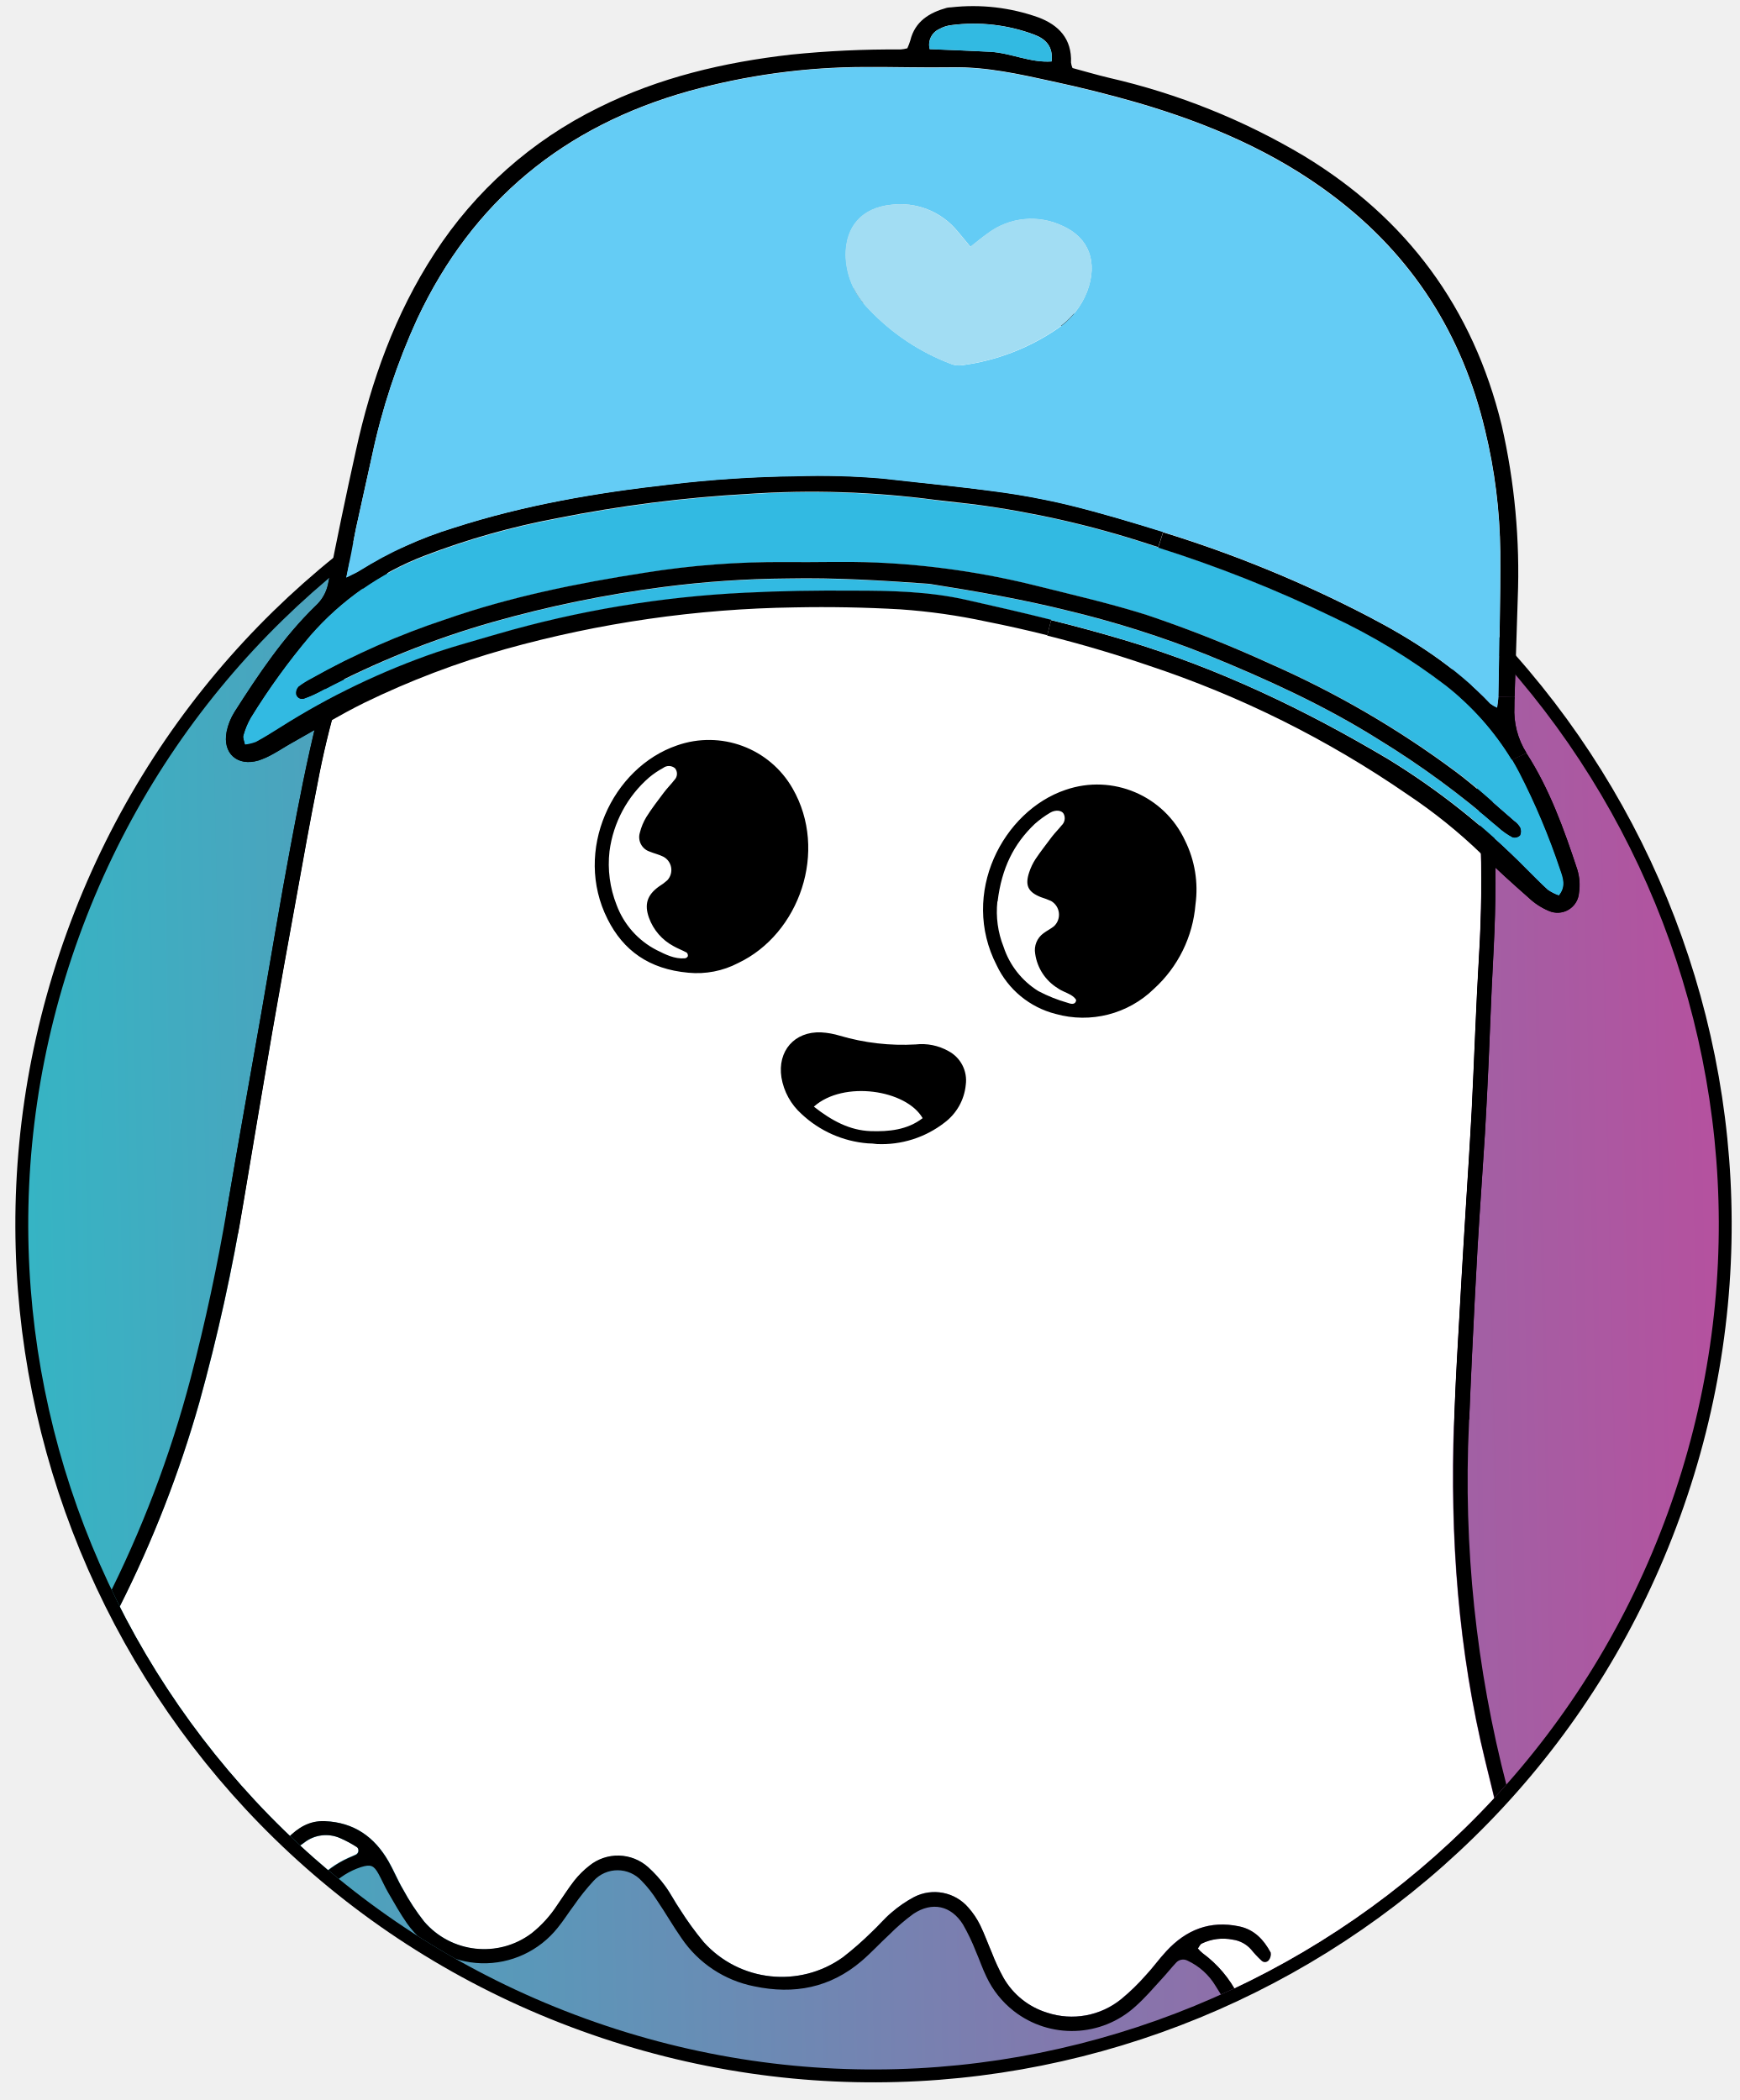
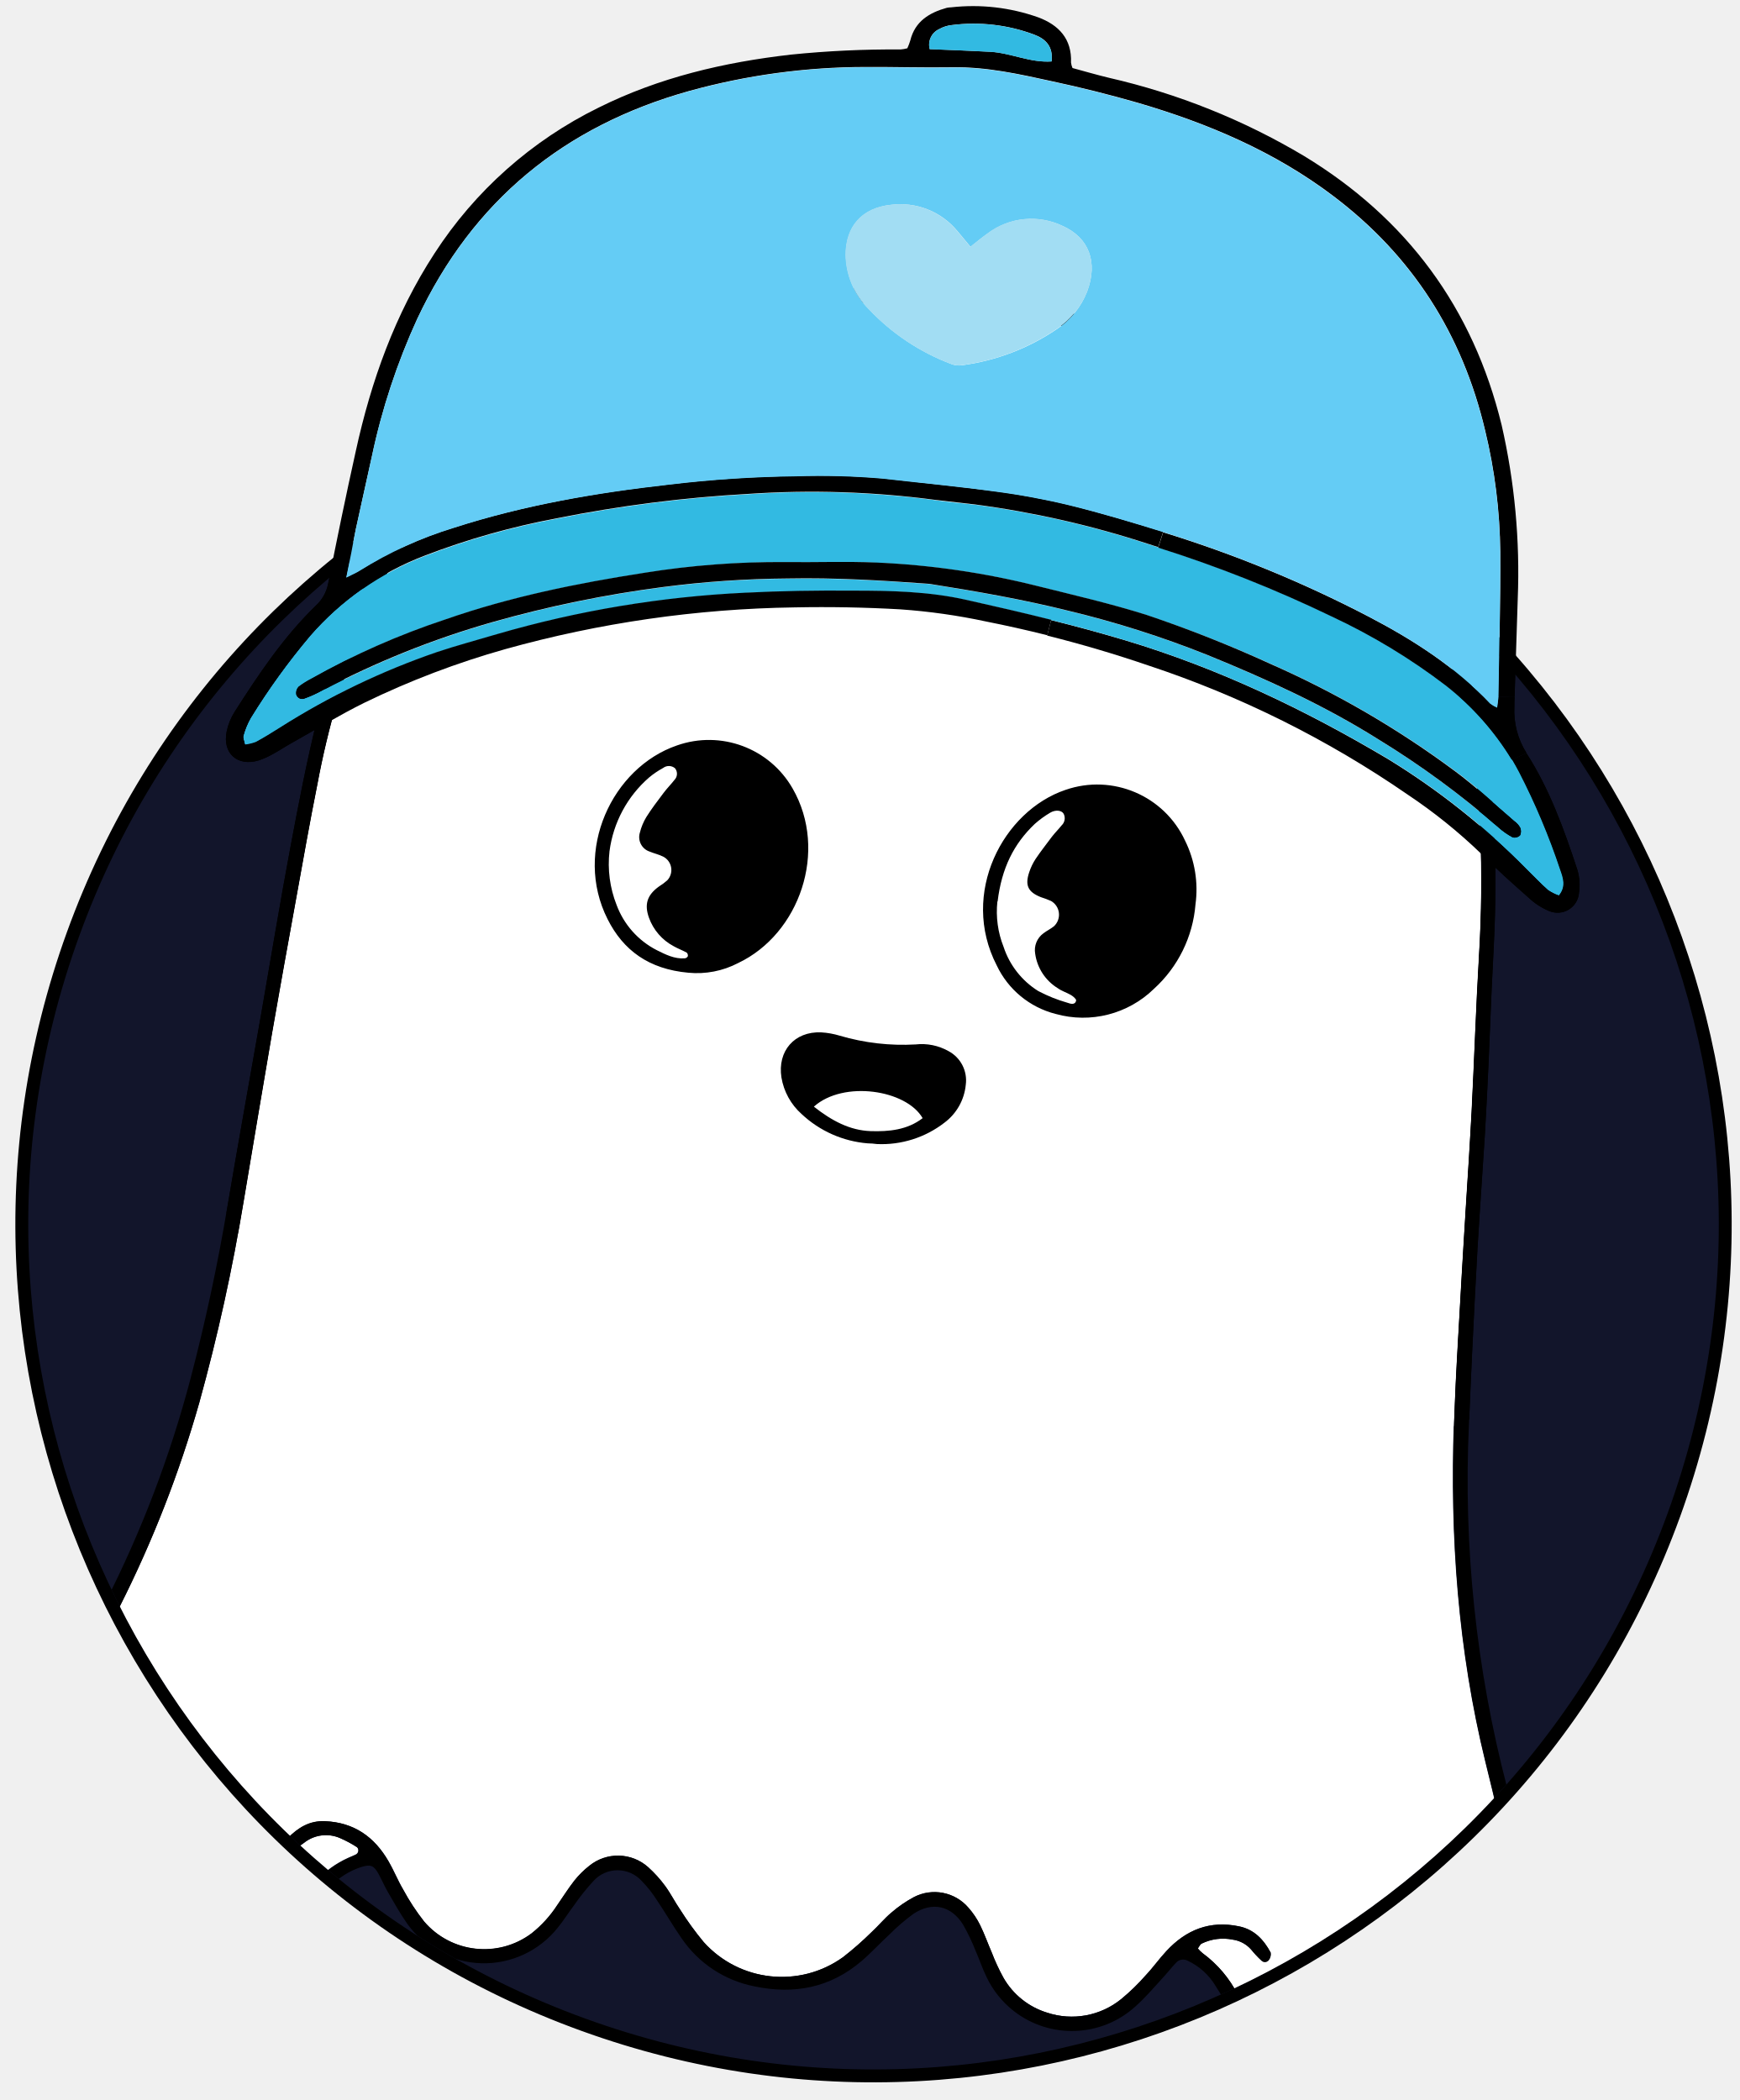
<svg xmlns="http://www.w3.org/2000/svg" width="135" height="163" viewBox="0 0 135 163" fill="none">
  <g clip-path="url(#a)">
    <circle cx="67.788" cy="95.034" r="66.078" transform="rotate(19.923 67.788 95.034)" fill="url(#b)" stroke="#000" />
    <mask id="c" style="mask-type:alpha" maskUnits="userSpaceOnUse" x="2" y="29" width="132" height="132">
      <circle cx="67.786" cy="95.035" r="65.578" transform="rotate(19.923 67.786 95.035)" fill="#fff" />
    </mask>
    <g mask="url(#c)">
      <path d="M57.758 24.432a38.577 38.577 0 0 1 6.541-.792c1.54-.07 3.077-.158 4.614-.207a41.614 41.614 0 0 1 5.594.177c3.203.318 6.248 1.228 9.313 2.103 1.216.345 2.41.762 3.613 1.151 3.811 1.224 7.219 3.238 10.482 5.506a41.62 41.62 0 0 1 6.215 5.163 36.656 36.656 0 0 1 8.279 13.576 46.427 46.427 0 0 1 2.442 13.428c.129 3.19.098 6.385-.094 9.572-.233 4.069-.363 8.141-.579 12.208-.126 2.53-.297 5.058-.46 7.587-.204 3.463-.417 6.925-.609 10.39a334.222 334.222 0 0 0-.289 6.1c-.314 8.9.321 17.708 2.449 26.383.71 2.884 1.416 5.773 1.999 8.684a18.175 18.175 0 0 1-1.03 10.691c-1.81 4.394-5.783 6.165-9.734 5.909a13.038 13.038 0 0 1-5.643-1.694 9.69 9.69 0 0 1-3.57-3.365 44.441 44.441 0 0 1-1.226-2.15 9.071 9.071 0 0 0-2.747-3.25 2.462 2.462 0 0 1-.37-.368c.104-.145.17-.326.295-.378a3.777 3.777 0 0 1 2.41-.307 2.323 2.323 0 0 1 1.428.764c.242.3.505.582.788.844a.375.375 0 0 0 .296.126.386.386 0 0 0 .287-.145.76.76 0 0 0 .145-.589c-.535-1.004-1.268-1.792-2.446-2.03-2.267-.479-4.118.268-5.647 1.924-.56.607-1.037 1.289-1.598 1.875a16.371 16.371 0 0 1-1.895 1.84 6.083 6.083 0 0 1-5.76 1.059 5.897 5.897 0 0 1-3.393-2.719 15.604 15.604 0 0 1-.9-1.944c-.307-.706-.56-1.439-.901-2.124a6.102 6.102 0 0 0-.918-1.361 3.465 3.465 0 0 0-4.215-.822 9.552 9.552 0 0 0-1.757 1.21c-.546.456-1.002 1.021-1.532 1.508-.7.694-1.44 1.346-2.216 1.952a8.146 8.146 0 0 1-10.8-1.166 24.154 24.154 0 0 1-1.836-2.533c-.406-.59-.727-1.24-1.15-1.816a9.614 9.614 0 0 0-1.322-1.465 3.517 3.517 0 0 0-4.56-.112 7.08 7.08 0 0 0-1.166 1.155c-.481.603-.886 1.261-1.33 1.905a9.172 9.172 0 0 1-1.989 2.188 6.135 6.135 0 0 1-8.345-.921 17.248 17.248 0 0 1-1.625-2.484c-.416-.71-.722-1.486-1.135-2.188-1.088-1.891-2.667-3.019-4.92-3.117-1.229-.051-2.117.518-2.896 1.313a.412.412 0 0 0-.12.295c-.013.16.028.32.116.454a.46.46 0 0 0 .424.115c.3-.133.584-.302.844-.504a2.732 2.732 0 0 1 2.795-.359c.45.194.883.424 1.295.689a.352.352 0 0 1 .104.295.362.362 0 0 1-.168.265c-.196.097-.4.181-.603.268a7.693 7.693 0 0 0-2.527 1.826c-.6.643-1.19 1.3-1.788 1.947a10.376 10.376 0 0 1-6.003 3.205c-2.172.433-4.42.27-6.507-.472-3.324-1.204-5.353-3.574-6.107-7.007-.461-2.074-.346-4.156-.077-6.245a16.95 16.95 0 0 1 1.556-5.197 478.708 478.708 0 0 1 3.704-7.56 89.222 89.222 0 0 0 6.184-15.813 149.717 149.717 0 0 0 3.442-15.638c.733-4.34 1.45-8.687 2.2-13.03.601-3.471 1.234-6.939 1.862-10.402.54-2.98 1.064-5.966 1.66-8.936a66.494 66.494 0 0 1 3.75-12.824 38.85 38.85 0 0 1 12.397-16.194 33.576 33.576 0 0 1 5.652-3.409 50.824 50.824 0 0 1 11.328-4.013Z" fill="#fff" />
      <path d="M115.853 74.766c-.138 2.528-.219 5.058-.333 7.589a422.48 422.48 0 0 1-.286 5.61c-.184 2.964-.401 5.931-.578 8.9-.159 2.747-.289 5.494-.424 8.245-.089 1.813-.161 3.629-.238 5.443a94.165 94.165 0 0 0 2.944 28.123c.607 2.285 1.085 4.604 1.531 6.927.676 3.596.31 7.31-1.057 10.705-2.472 6.363-8.711 7.746-13.361 6.517a14.456 14.456 0 0 1-4.8-2.149 12.127 12.127 0 0 1-3.691-4.38 24.201 24.201 0 0 0-1.227-2.149 4.973 4.973 0 0 0-2.178-1.963.732.732 0 0 0-.896.169c-.375.397-.714.836-1.09 1.237-.678.746-1.323 1.495-2.052 2.144a7.33 7.33 0 0 1-9.45.356 7.33 7.33 0 0 1-2.117-2.656c-.313-.641-.539-1.326-.826-1.98a15.59 15.59 0 0 0-.996-2.082c-.922-1.465-2.388-1.785-3.84-.824a15.745 15.745 0 0 0-1.873 1.612c-.728.67-1.396 1.404-2.15 2.05-2.433 2.08-5.24 2.622-8.339 1.965a8.893 8.893 0 0 1-5.635-3.73c-.66-.944-1.236-1.953-1.884-2.908a9.192 9.192 0 0 0-1.221-1.553 2.53 2.53 0 0 0-1.849-.817 2.513 2.513 0 0 0-1.855.804 17.122 17.122 0 0 0-1.542 1.926c-.432.572-.807 1.183-1.262 1.736a7.312 7.312 0 0 1-11.685-.329c-.534-.765-.995-1.584-1.462-2.391-.28-.477-.492-.987-.758-1.466-.364-.663-.61-.753-1.352-.526a5.659 5.659 0 0 0-2.351 1.48c-.578.588-1.116 1.218-1.664 1.834-3.357 3.784-7.659 4.932-12.433 3.993-5.202-1.009-8.37-4.608-8.827-10.127-.111-1.363-.022-2.744-.025-4.119.253-1.976.8-3.903 1.624-5.717a296.37 296.37 0 0 1 3.818-7.868 87.561 87.561 0 0 0 6.624-17.392 151.945 151.945 0 0 0 2.84-13.229c.853-5.051 1.764-10.088 2.648-15.132.748-4.285 1.45-8.576 2.254-12.851.638-3.405 1.29-6.817 2.132-10.178 1.634-6.518 4.22-12.614 8.475-17.912a36.482 36.482 0 0 1 13.188-10.497 52.348 52.348 0 0 1 11.524-3.966 44.857 44.857 0 0 1 6.382-.765c1.754-.108 3.513-.128 5.273-.218 3.138-.161 6.282.14 9.332.895 3.204.78 6.39 1.705 9.492 2.798 3.767 1.322 7.17 3.339 10.419 5.622a41.751 41.751 0 0 1 6.66 5.66 38.226 38.226 0 0 1 8.11 13.691 48.57 48.57 0 0 1 2.454 13.928c.163 3.32.06 6.617-.117 9.915Zm-9.351 87.294c3.959.258 7.933-1.513 9.734-5.908a18.178 18.178 0 0 0 1.055-10.688c-.584-2.912-1.289-5.8-1.999-8.685-2.128-8.674-2.763-17.482-2.449-26.383.069-2.033.165-4.067.289-6.1.192-3.464.384-6.929.609-10.39.15-2.53.321-5.058.459-7.586.2-4.07.33-8.142.579-12.209.192-3.187.224-6.381.095-9.572a46.427 46.427 0 0 0-2.442-13.428 36.683 36.683 0 0 0-8.279-13.575 41.668 41.668 0 0 0-6.22-5.164c-3.262-2.268-6.67-4.282-10.481-5.506-1.19-.387-2.377-.803-3.614-1.151-3.065-.875-6.11-1.785-9.312-2.103a41.595 41.595 0 0 0-5.594-.177c-1.537.05-3.074.136-4.614.207a38.566 38.566 0 0 0-6.541.792 50.832 50.832 0 0 0-11.332 4.013 33.582 33.582 0 0 0-5.669 3.407A38.85 38.85 0 0 0 28.38 48.048a66.501 66.501 0 0 0-3.75 12.812c-.596 2.97-1.12 5.955-1.66 8.935-.628 3.464-1.261 6.931-1.861 10.402-.75 4.343-1.468 8.69-2.201 13.03a149.63 149.63 0 0 1-3.442 15.638 89.167 89.167 0 0 1-6.16 15.816 435.808 435.808 0 0 0-3.704 7.56 16.956 16.956 0 0 0-1.546 5.219c-.264 2.085-.385 4.171.077 6.245.766 3.435 2.785 5.786 6.107 7.008 2.086.741 4.335.904 6.507.471a10.38 10.38 0 0 0 6.003-3.204c.597-.648 1.187-1.305 1.788-1.948a7.696 7.696 0 0 1 2.51-1.815c.203-.088.406-.172.602-.268a.366.366 0 0 0 .168-.265.36.36 0 0 0-.103-.296 8.855 8.855 0 0 0-1.314-.711 2.73 2.73 0 0 0-2.81.352c-.26.203-.544.372-.845.505a.467.467 0 0 1-.423-.115.724.724 0 0 1-.117-.454.407.407 0 0 1 .12-.295c.797-.806 1.686-1.374 2.897-1.314 2.253.099 3.831 1.227 4.92 3.117.41.719.717 1.495 1.135 2.189.47.87 1.014 1.699 1.626 2.475a6.132 6.132 0 0 0 8.345.922 9.172 9.172 0 0 0 1.988-2.188c.443-.632.852-1.289 1.33-1.905a7.046 7.046 0 0 1 1.166-1.155 3.522 3.522 0 0 1 2.3-.784 3.523 3.523 0 0 1 2.26.896c.49.442.933.932 1.322 1.465.424.576.744 1.226 1.15 1.816.557.883 1.17 1.729 1.837 2.532a8.146 8.146 0 0 0 10.814 1.181 24.996 24.996 0 0 0 2.233-1.954c.53-.487.985-1.052 1.532-1.508a9.503 9.503 0 0 1 1.757-1.21 3.466 3.466 0 0 1 4.215.821c.366.413.675.874.917 1.369.333.685.594 1.419.9 2.125.256.668.556 1.317.901 1.943a5.894 5.894 0 0 0 3.392 2.72 6.091 6.091 0 0 0 5.761-1.059 16.372 16.372 0 0 0 1.895-1.841c.563-.602 1.04-1.284 1.599-1.874 1.528-1.656 3.38-2.403 5.646-1.924 1.178.246 1.91 1.042 2.446 2.03a.75.75 0 0 1-.145.588.377.377 0 0 1-.45.116.388.388 0 0 1-.133-.096 8.003 8.003 0 0 1-.788-.844 2.325 2.325 0 0 0-1.427-.765 3.784 3.784 0 0 0-2.41.308c-.127.064-.193.245-.295.378.11.135.234.258.37.367a9.082 9.082 0 0 1 2.746 3.251c.395.724.793 1.449 1.227 2.149a9.685 9.685 0 0 0 3.569 3.366 13.038 13.038 0 0 0 5.627 1.687Z" fill="#000" />
      <path d="M92.767 70.2a9.938 9.938 0 0 1-3.222 6.55 7.876 7.876 0 0 1-7.633 1.95 6.954 6.954 0 0 1-4.572-3.773c-2.878-5.587.504-11.99 5.343-13.62a7.516 7.516 0 0 1 9.277 3.947 8.551 8.551 0 0 1 .807 4.946Zm-15.373-.226a7.384 7.384 0 0 0 .478 3.512 6.391 6.391 0 0 0 2.696 3.438c.725.384 1.49.69 2.279.912.205.073.581.203.659-.183.012-.11-.235-.32-.405-.421-.328-.19-.71-.304-1.022-.53a3.746 3.746 0 0 1-1.75-2.67 1.61 1.61 0 0 1 .643-1.593c.262-.2.575-.346.82-.552a1.227 1.227 0 0 0-.232-1.954 7.346 7.346 0 0 0-.789-.296c-.996-.394-1.25-.91-.91-1.928.12-.366.287-.715.497-1.038.398-.592.831-1.14 1.269-1.727.232-.303.51-.575.751-.877a.761.761 0 0 0 .157-.904c-.153-.273-.633-.328-1.048-.08a7.67 7.67 0 0 0-1.195.872c-1.618 1.539-2.566 3.414-2.882 6.02l-.016-.001Zm-23.98 5.528c-3.072-.279-5.053-1.737-6.27-4.157-2.682-5.31.36-11.765 5.382-13.485a7.475 7.475 0 0 1 8.977 3.34c2.785 4.848.53 11.295-4.228 13.552a6.903 6.903 0 0 1-3.86.75Zm-6.12-9.438a8.67 8.67 0 0 0 .55 4.18 6.466 6.466 0 0 0 3.108 3.502c.682.337 1.381.702 2.187.638a.307.307 0 0 0 .232-.159.324.324 0 0 0-.086-.286c-.337-.182-.7-.315-1.029-.505a4.057 4.057 0 0 1-1.9-2.198c-.374-1.047-.14-1.765.768-2.423.231-.141.45-.304.652-.485a1.169 1.169 0 0 0-.3-1.829c-.338-.174-.724-.256-1.077-.403a1.182 1.182 0 0 1-.75-1.466 4.36 4.36 0 0 1 .501-1.21c.409-.653.878-1.261 1.34-1.875.262-.353.578-.666.849-1.014a.68.68 0 0 0 .037-.901.736.736 0 0 0-.92-.024 6.66 6.66 0 0 0-1.089.74 9.149 9.149 0 0 0-3.073 5.718Zm20.04 22.682a8.498 8.498 0 0 1-5.135-2.277 4.88 4.88 0 0 1-1.564-2.835c-.32-2.05 1.005-3.59 3.082-3.503a6.19 6.19 0 0 1 1.456.262c1.905.56 3.892.789 5.875.675.882-.1 1.773.08 2.546.514a2.572 2.572 0 0 1 1.346 2.625 4.163 4.163 0 0 1-1.655 2.934 7.962 7.962 0 0 1-5.237 1.658 5.667 5.667 0 0 0-.714-.053Zm-4.173-2.842c1.367 1.075 2.77 1.837 4.397 1.892 1.403.046 2.842-.085 4.035-1.006-1.27-2.208-6.133-2.948-8.43-.902l-.002.016Zm59.236-18.414c.18.585.226 1.204.134 1.81a1.673 1.673 0 0 1-2.354 1.397 5.204 5.204 0 0 1-1.532-1c-1.252-1.107-2.507-2.222-3.687-3.412a40.843 40.843 0 0 0-5.724-4.609 79.298 79.298 0 0 0-20.153-10.032 96.884 96.884 0 0 0-7.824-2.31l.303-1.201c1.932.477 3.854 1.001 5.767 1.572 7.21 2.166 13.93 5.379 20.376 9.21a56.25 56.25 0 0 1 10.735 8.532c.558.553 1.106 1.123 1.685 1.638.258.174.536.313.829.416.567-.709.309-1.364.092-1.986a53.187 53.187 0 0 0-3.188-7.545c-.176-.329-.336-.656-.546-.976l1.144-.532c1.785 2.77 2.909 5.883 3.943 9.028Z" fill="#000" />
      <path d="M121.064 67.506c.217.622.474 1.29-.092 1.986a3.643 3.643 0 0 1-.829-.416c-.587-.516-1.11-1.083-1.685-1.639a56.258 56.258 0 0 0-10.723-8.521c-6.447-3.832-13.187-7.047-20.376-9.21a117 117 0 0 0-5.768-1.573 259.296 259.296 0 0 0-6.557-1.54c-2.93-.66-5.87-.723-8.83-.72-2.781-.008-5.579.017-8.361.159a83.015 83.015 0 0 0-19.255 3.213c-1.547.46-3.114.878-4.646 1.389a57.588 57.588 0 0 0-12.2 5.864c-.616.386-1.236.772-1.873 1.119-.273.101-.557.17-.847.203-.056-.299-.174-.526-.12-.705a5.93 5.93 0 0 1 .57-1.38 52.679 52.679 0 0 1 4.61-6.373 22.337 22.337 0 0 1 8.84-6.189 58.766 58.766 0 0 1 10.284-2.914 105.736 105.736 0 0 1 14.921-1.9 72.916 72.916 0 0 1 14.38.457c1.048.15 2.108.242 3.16.363a74.812 74.812 0 0 1 13.375 3.039l.853.275a100.346 100.346 0 0 1 13.457 5.34 48.13 48.13 0 0 1 8.852 5.356 21.517 21.517 0 0 1 5.129 5.771c.19.318.37.648.546.977a53.218 53.218 0 0 1 3.185 7.57Zm-3.095-2.656a.734.734 0 0 0 .009-.613 1.539 1.539 0 0 0-.441-.5c-1.525-1.302-2.983-2.692-4.604-3.883a73.936 73.936 0 0 0-14.277-8.304 98.401 98.401 0 0 0-9.64-3.795c-2.821-.892-5.7-1.552-8.566-2.268a62.47 62.47 0 0 0-12.417-1.805c-2.339-.1-4.683-.01-7.026-.037a65.494 65.494 0 0 0-10.996.832c-5.239.815-10.419 1.866-15.44 3.62a58.892 58.892 0 0 0-10.407 4.596 6.87 6.87 0 0 0-.99.623.713.713 0 0 0-.186.584.479.479 0 0 0 .663.323 9.3 9.3 0 0 0 1.363-.621 68.896 68.896 0 0 1 13.183-5.29 91.973 91.973 0 0 1 13.255-2.73 79.01 79.01 0 0 1 9.672-.664c3.713-.072 7.359.15 11.008.416 3.667.582 7.271 1.206 10.872 2.11a78.29 78.29 0 0 1 10.667 3.394c4.592 1.877 9.111 3.928 13.33 6.581a68.716 68.716 0 0 1 9.304 6.832c.33.296.695.55 1.086.759a.612.612 0 0 0 .558-.163l.02.003Z" fill="#32BAE2" />
      <path d="M117.962 64.236a.75.75 0 0 1-.009.612.608.608 0 0 1-.576.144 5.442 5.442 0 0 1-1.086-.759 68.656 68.656 0 0 0-9.305-6.831c-4.222-2.658-8.737-4.708-13.33-6.582a78.29 78.29 0 0 0-10.666-3.394c-3.601-.904-7.205-1.527-10.872-2.109-3.65-.267-7.316-.49-11.008-.416a79.011 79.011 0 0 0-9.672.663 91.976 91.976 0 0 0-13.255 2.73A68.899 68.899 0 0 0 25 53.584a9.31 9.31 0 0 1-1.364.621.478.478 0 0 1-.662-.323.712.712 0 0 1 .186-.584c.311-.235.643-.443.99-.623a58.878 58.878 0 0 1 10.407-4.596c5.021-1.753 10.2-2.805 15.44-3.62a65.493 65.493 0 0 1 10.995-.831c2.344.026 4.688-.063 7.027.037 4.189.183 8.349.788 12.417 1.805 2.865.716 5.745 1.376 8.565 2.268a98.39 98.39 0 0 1 9.614 3.808 73.917 73.917 0 0 1 14.277 8.304c1.613 1.19 3.079 2.58 4.605 3.884.191.13.35.302.465.502Zm.492-5.793-1.144.532a21.515 21.515 0 0 0-5.128-5.772 48.11 48.11 0 0 0-8.853-5.355 100.302 100.302 0 0 0-13.456-5.34l.384-1.192a94.846 94.846 0 0 1 15.913 6.529c3.496 1.817 6.757 3.917 9.478 6.785.166.126.346.231.536.313.041-.353.091-.607.099-.861l1.256.037c-.027.235-.015.484-.022.722a6.136 6.136 0 0 0 .937 3.602Z" fill="#000" />
      <path d="m117.533 54.101-1.255-.037c.059-3.743.163-7.477.144-11.217a41.806 41.806 0 0 0-1.179-9.45c-1.765-7.46-5.64-13.54-11.764-18.175-4.544-3.444-9.712-5.643-15.156-7.24a97.363 97.363 0 0 0-6.658-1.67c-2.561-.562-5.121-1.14-7.778-1.09-2.23.035-4.466-.036-6.698-.025a51.526 51.526 0 0 0-13.711 1.862c-9.697 2.715-16.802 8.518-21.102 17.685a50.658 50.658 0 0 0-3.51 10.629c-.42 1.906-.85 3.812-1.262 5.72-.127.603-.23 1.209-.344 1.813-.115.604-.23 1.139-.388 1.907.486-.25.792-.37 1.059-.546a30.796 30.796 0 0 1 7.297-3.319c5.44-1.746 11.038-2.713 16.693-3.352a91.681 91.681 0 0 1 9.839-.648 56.827 56.827 0 0 1 6.69.176c2.94.337 5.888.627 8.823 1.013a54.66 54.66 0 0 1 5.755 1.073c2.433.604 4.837 1.329 7.23 2.065l-.384 1.19-.853-.274a74.809 74.809 0 0 0-13.375-3.039l-3.16-.363a72.916 72.916 0 0 0-14.38-.458c-5.013.279-10 .914-14.922 1.9a58.78 58.78 0 0 0-10.283 2.915 22.337 22.337 0 0 0-8.84 6.189 52.683 52.683 0 0 0-4.61 6.373 5.933 5.933 0 0 0-.57 1.38c-.054.179.063.418.12.705.29-.033.574-.102.847-.203.636-.339 1.257-.733 1.873-1.119a57.586 57.586 0 0 1 12.2-5.864c1.532-.511 3.099-.928 4.646-1.389a83.015 83.015 0 0 1 19.255-3.214 142.26 142.26 0 0 1 8.362-.159c2.96-.002 5.9.06 8.829.722 2.195.49 4.38.993 6.557 1.54l-.302 1.2a97.792 97.792 0 0 0-4.768-1.07 47.334 47.334 0 0 0-6.626-.939 105.56 105.56 0 0 0-8.215-.153 88.078 88.078 0 0 0-22.448 3.238 65.816 65.816 0 0 0-10.915 4.151c-1.95.962-3.81 2.098-5.715 3.164-.488.273-.952.586-1.444.85a6.24 6.24 0 0 1-1.067.475c-1.642.495-2.82-.542-2.485-2.232.11-.545.32-1.065.617-1.535 1.867-2.922 3.787-5.805 6.297-8.238.492-.45.828-1.044.96-1.697a404.387 404.387 0 0 1 2.15-10.328c1.188-5.437 3.043-10.616 6.098-15.316A31.934 31.934 0 0 1 46.45 8.352c4.698-2.342 9.723-3.519 14.912-4.112a78.083 78.083 0 0 1 8.517-.401c.178-.014.354-.045.525-.092.091-.197.168-.4.23-.608.37-1.493 1.484-2.16 2.84-2.534.11-.021.221-.033.333-.036a15.13 15.13 0 0 1 6.752.775c1.6.596 2.62 1.672 2.549 3.512.017.147.056.29.115.425.907.244 1.862.527 2.832.757a52.402 52.402 0 0 1 15.146 6.074c7.976 4.851 13.11 11.797 15.326 20.889a51.249 51.249 0 0 1 1.248 13.468c-.077 2.535-.168 5.08-.243 7.632ZM81.6 4.765c.131-1.142-.438-1.742-1.354-2.082a13.356 13.356 0 0 0-6.41-.736 2.48 2.48 0 0 0-.945.303 1.333 1.333 0 0 0-.748 1.56c1.606.07 3.16.125 4.71.208 1.55.084 3.091.866 4.747.747Z" fill="#000" />
      <path d="M116.275 54.065c-.005.254-.059.507-.099.86a2.566 2.566 0 0 1-.537-.312c-2.72-2.869-6.015-4.972-9.478-6.785a94.85 94.85 0 0 0-15.913-6.529c-2.385-.743-4.796-1.469-7.23-2.065a54.634 54.634 0 0 0-5.755-1.073c-2.934-.403-5.883-.675-8.824-1.013a56.85 56.85 0 0 0-6.69-.176 91.68 91.68 0 0 0-9.838.649c-5.655.639-11.251 1.589-16.694 3.351a30.79 30.79 0 0 0-7.296 3.32c-.267.175-.573.296-1.059.545.158-.768.273-1.34.388-1.907.114-.567.217-1.21.344-1.813.416-1.907.85-3.812 1.262-5.72a50.666 50.666 0 0 1 3.51-10.629c4.3-9.167 11.404-14.97 21.101-17.685A51.526 51.526 0 0 1 67.18 5.221c2.232-.011 4.467.06 6.698.024 2.657-.049 5.216.53 7.778 1.091a97.393 97.393 0 0 1 6.658 1.67c5.445 1.585 10.6 3.795 15.156 7.24 6.124 4.635 9.999 10.715 11.764 18.175a41.804 41.804 0 0 1 1.179 9.45c.026 3.716-.079 7.459-.137 11.194Zm-31.919-31.43c.865-2.293.144-4.191-1.908-5.102a5.623 5.623 0 0 0-5.783.57c-.448.316-.902.683-1.356 1.051-.363-.424-.674-.83-1.013-1.215a5.725 5.725 0 0 0-5.174-2.04c-2.218.24-3.484 1.659-3.495 3.872a6.06 6.06 0 0 0 1.78 4.206 17.062 17.062 0 0 0 6.424 4.282c.259.1.539.133.813.093a17.09 17.09 0 0 0 7.343-2.791 6.188 6.188 0 0 0 2.37-2.927Z" fill="#64CCF5" />
      <path d="M82.448 17.533c2.052.911 2.773 2.81 1.908 5.101a6.187 6.187 0 0 1-2.394 2.924 17.09 17.09 0 0 1-7.343 2.791c-.274.04-.554.008-.812-.093a17.06 17.06 0 0 1-6.424-4.282 6.06 6.06 0 0 1-1.78-4.206c.017-2.233 1.277-3.632 3.494-3.871a5.725 5.725 0 0 1 5.175 2.04c.338.384.662.791 1.013 1.214.477-.356.906-.719 1.355-1.05a5.623 5.623 0 0 1 5.808-.568Z" fill="#A2DDF3" />
    </g>
    <mask id="d" style="mask-type:alpha" maskUnits="userSpaceOnUse" x="10" y="-10" width="137" height="125">
      <path d="M47.888-6.577c8.507-8.077 55.733 5.32 58.61 6.363 9.438 12.876 30.201 42.66 37.748 58.787 9.433 20.16-10.531 38.035-11.722 41.323-.954 2.63-16.848 9.704-24.676 12.912-19.01.705-57.78 2.123-60.768 2.156-2.988.033-16.041-5.35-22.195-8.045l-7.409-12.916c-2.146-16.743-6.483-50.618-6.664-52.172C10.585 39.89 39.38 1.5 47.888-6.577Z" fill="#C4C4C4" />
    </mask>
    <g mask="url(#d)">
      <path d="M57.765 24.432a38.576 38.576 0 0 1 6.54-.792c1.54-.07 3.077-.157 4.614-.207a41.613 41.613 0 0 1 5.594.177c3.203.319 6.248 1.228 9.313 2.103 1.216.345 2.41.763 3.614 1.152 3.81 1.224 7.218 3.237 10.481 5.505a41.637 41.637 0 0 1 6.216 5.164 36.666 36.666 0 0 1 8.278 13.575 46.394 46.394 0 0 1 2.443 13.428c.128 3.19.097 6.385-.095 9.572-.233 4.069-.363 8.142-.579 12.208-.126 2.53-.297 5.058-.46 7.587-.204 3.464-.416 6.926-.609 10.39a325.883 325.883 0 0 0-.288 6.1c-.315 8.901.32 17.708 2.448 26.383.71 2.885 1.416 5.773 1.999 8.684a18.167 18.167 0 0 1-1.03 10.691c-1.809 4.395-5.783 6.165-9.734 5.909a13.038 13.038 0 0 1-5.643-1.694 9.691 9.691 0 0 1-3.569-3.365c-.434-.7-.832-1.425-1.227-2.15a9.079 9.079 0 0 0-2.746-3.25 2.42 2.42 0 0 1-.37-.368c.103-.144.17-.326.295-.377a3.777 3.777 0 0 1 2.41-.308 2.32 2.32 0 0 1 1.427.765c.242.3.505.582.788.843a.376.376 0 0 0 .583-.019.758.758 0 0 0 .145-.588c-.535-1.004-1.267-1.793-2.446-2.031-2.267-.478-4.118.268-5.646 1.924-.56.607-1.037 1.289-1.599 1.875a16.281 16.281 0 0 1-1.895 1.84 6.084 6.084 0 0 1-5.76 1.059 5.893 5.893 0 0 1-3.393-2.719 15.59 15.59 0 0 1-.9-1.943c-.306-.706-.56-1.439-.9-2.125a6.1 6.1 0 0 0-.919-1.361 3.464 3.464 0 0 0-4.215-.821 9.503 9.503 0 0 0-1.757 1.21c-.546.456-1.002 1.021-1.532 1.507a24.883 24.883 0 0 1-2.216 1.952 8.146 8.146 0 0 1-10.799-1.166 24.155 24.155 0 0 1-1.837-2.533c-.406-.59-.726-1.24-1.15-1.815a9.525 9.525 0 0 0-1.322-1.465 3.518 3.518 0 0 0-4.56-.112 7.04 7.04 0 0 0-1.166 1.154c-.481.604-.886 1.261-1.33 1.906a9.146 9.146 0 0 1-1.989 2.187 6.13 6.13 0 0 1-8.345-.921 17.174 17.174 0 0 1-1.624-2.483c-.417-.711-.723-1.487-1.136-2.189-1.088-1.891-2.667-3.019-4.92-3.117-1.228-.051-2.117.518-2.896 1.314a.398.398 0 0 0-.12.295.725.725 0 0 0 .117.454.47.47 0 0 0 .423.114c.301-.132.585-.302.844-.504a2.73 2.73 0 0 1 2.795-.358c.45.193.884.423 1.296.688a.358.358 0 0 1-.065.56c-.196.097-.4.181-.603.269a7.69 7.69 0 0 0-2.527 1.825c-.6.643-1.19 1.3-1.788 1.948a10.381 10.381 0 0 1-6.003 3.204c-2.172.433-4.42.27-6.507-.471-3.324-1.205-5.353-3.575-6.107-7.008-.461-2.074-.346-4.156-.077-6.245a16.966 16.966 0 0 1 1.556-5.197 478.707 478.707 0 0 1 3.705-7.56 89.157 89.157 0 0 0 6.183-15.813 149.633 149.633 0 0 0 3.443-15.637c.733-4.341 1.45-8.688 2.2-13.031.6-3.471 1.233-6.938 1.861-10.402.54-2.98 1.064-5.966 1.66-8.935a66.494 66.494 0 0 1 3.75-12.824 38.85 38.85 0 0 1 12.397-16.194 33.575 33.575 0 0 1 5.653-3.41 50.825 50.825 0 0 1 11.328-4.013Z" fill="#fff" />
      <path d="M115.859 74.766c-.138 2.528-.219 5.058-.333 7.59a422.48 422.48 0 0 1-.286 5.61c-.184 2.963-.401 5.93-.577 8.899-.159 2.748-.29 5.495-.425 8.245-.088 1.814-.161 3.629-.238 5.444a94.136 94.136 0 0 0 2.945 28.123c.606 2.284 1.085 4.603 1.53 6.926.677 3.596.31 7.311-1.057 10.705-2.472 6.364-8.71 7.747-13.36 6.517a14.458 14.458 0 0 1-4.8-2.149 12.132 12.132 0 0 1-3.692-4.379 24.243 24.243 0 0 0-1.227-2.15 4.98 4.98 0 0 0-2.178-1.963.736.736 0 0 0-.896.169c-.375.398-.714.836-1.09 1.238-.677.745-1.323 1.494-2.052 2.143a7.317 7.317 0 0 1-6.364 1.772 7.318 7.318 0 0 1-5.202-4.072c-.314-.641-.54-1.325-.827-1.98a15.72 15.72 0 0 0-.996-2.082c-.922-1.464-2.388-1.785-3.84-.824a15.754 15.754 0 0 0-1.873 1.613c-.727.67-1.396 1.404-2.15 2.05-2.432 2.079-5.24 2.621-8.338 1.965a8.894 8.894 0 0 1-5.635-3.731c-.662-.944-1.237-1.953-1.885-2.908a9.19 9.19 0 0 0-1.221-1.552 2.518 2.518 0 0 0-3.703-.014 17.134 17.134 0 0 0-1.543 1.926c-.432.572-.807 1.184-1.261 1.737a7.324 7.324 0 0 1-2.638 2.075 7.32 7.32 0 0 1-6.53-.185 7.314 7.314 0 0 1-2.518-2.22c-.533-.765-.995-1.584-1.462-2.391-.279-.476-.492-.986-.758-1.466-.364-.663-.61-.753-1.352-.525a5.657 5.657 0 0 0-2.351 1.479c-.578.588-1.115 1.218-1.664 1.834-3.357 3.784-7.659 4.933-12.433 3.993-5.202-1.009-8.37-4.608-8.827-10.127-.11-1.363-.022-2.744-.025-4.119.254-1.976.8-3.903 1.624-5.716a296.431 296.431 0 0 1 3.818-7.869 87.535 87.535 0 0 0 6.624-17.392 151.896 151.896 0 0 0 2.84-13.228c.853-5.052 1.765-10.089 2.649-15.133.747-4.285 1.45-8.576 2.253-12.851.639-3.405 1.29-6.817 2.133-10.178 1.633-6.518 4.219-12.613 8.474-17.912A36.482 36.482 0 0 1 46.33 27.206a52.346 52.346 0 0 1 11.524-3.966 44.858 44.858 0 0 1 6.382-.765c1.754-.107 3.514-.127 5.273-.218 3.138-.161 6.282.14 9.332.895 3.204.78 6.39 1.706 9.492 2.799 3.767 1.321 7.17 3.338 10.42 5.621a41.766 41.766 0 0 1 6.66 5.66 38.223 38.223 0 0 1 8.109 13.691 48.605 48.605 0 0 1 2.455 13.928c.162 3.32.059 6.617-.118 9.915Zm-9.351 87.295c3.959.257 7.933-1.514 9.735-5.909a18.177 18.177 0 0 0 1.054-10.688c-.583-2.911-1.289-5.8-1.999-8.685-2.128-8.674-2.763-17.482-2.449-26.382.069-2.034.165-4.067.289-6.1.192-3.465.384-6.93.609-10.39.151-2.53.322-5.06.46-7.587.199-4.069.33-8.141.579-12.208.191-3.187.223-6.382.094-9.572a46.427 46.427 0 0 0-2.442-13.428 36.67 36.67 0 0 0-8.279-13.576 41.576 41.576 0 0 0-6.22-5.164c-3.262-2.268-6.67-4.281-10.48-5.505-1.191-.388-2.378-.804-3.614-1.152-3.065-.875-6.11-1.784-9.313-2.103a41.597 41.597 0 0 0-5.594-.177c-1.537.05-3.074.137-4.614.207a38.563 38.563 0 0 0-6.54.792 50.83 50.83 0 0 0-11.333 4.013 33.587 33.587 0 0 0-5.668 3.408 38.85 38.85 0 0 0-12.398 16.193 66.491 66.491 0 0 0-3.748 12.812c-.596 2.97-1.12 5.955-1.66 8.935-.628 3.464-1.26 6.931-1.861 10.403-.75 4.343-1.468 8.69-2.2 13.03a149.724 149.724 0 0 1-3.443 15.638 89.19 89.19 0 0 1-6.16 15.815 435.808 435.808 0 0 0-3.704 7.56 16.964 16.964 0 0 0-1.546 5.219c-.264 2.086-.384 4.171.077 6.245.767 3.435 2.785 5.787 6.107 7.008 2.087.741 4.335.904 6.507.471a10.38 10.38 0 0 0 6.003-3.204c.597-.648 1.187-1.304 1.788-1.948a7.696 7.696 0 0 1 2.51-1.815c.203-.088.406-.171.603-.268a.361.361 0 0 0 .064-.561 8.848 8.848 0 0 0-1.314-.71 2.731 2.731 0 0 0-2.81.352c-.26.202-.543.372-.845.504a.466.466 0 0 1-.423-.115.721.721 0 0 1-.116-.453.41.41 0 0 1 .12-.295c.796-.806 1.685-1.375 2.896-1.314 2.253.098 3.832 1.226 4.92 3.117.41.718.717 1.494 1.135 2.188.47.871 1.014 1.699 1.626 2.476a6.136 6.136 0 0 0 8.345.921 9.17 9.17 0 0 0 1.988-2.188c.443-.632.852-1.289 1.33-1.905a7.08 7.08 0 0 1 1.166-1.155 3.516 3.516 0 0 1 4.56.112c.49.442.934.933 1.323 1.465.423.576.744 1.226 1.15 1.816a23.98 23.98 0 0 0 1.837 2.533 8.15 8.15 0 0 0 10.813 1.18 24.836 24.836 0 0 0 2.233-1.954c.53-.487.986-1.052 1.532-1.508a9.503 9.503 0 0 1 1.757-1.21 3.466 3.466 0 0 1 4.215.822c.366.413.675.873.917 1.369.333.684.595 1.418.9 2.124.256.668.557 1.317.901 1.944a5.897 5.897 0 0 0 3.393 2.719 6.083 6.083 0 0 0 5.76-1.059 16.37 16.37 0 0 0 1.895-1.84c.564-.603 1.041-1.284 1.599-1.875 1.528-1.656 3.38-2.403 5.646-1.924 1.178.246 1.91 1.042 2.447 2.03a.754.754 0 0 1-.146.589.384.384 0 0 1-.449.115.375.375 0 0 1-.134-.096 8.014 8.014 0 0 1-.788-.844 2.323 2.323 0 0 0-1.427-.764 3.777 3.777 0 0 0-2.41.307c-.127.064-.193.246-.295.378.11.135.234.259.37.368a9.072 9.072 0 0 1 2.746 3.25c.395.724.793 1.449 1.227 2.15a9.693 9.693 0 0 0 3.569 3.365 13.043 13.043 0 0 0 5.627 1.688Z" fill="#000" />
      <path d="M92.773 70.2a9.937 9.937 0 0 1-3.221 6.55 7.876 7.876 0 0 1-7.634 1.95 6.95 6.95 0 0 1-4.572-3.772c-2.878-5.587.504-11.99 5.343-13.62a7.517 7.517 0 0 1 9.278 3.946 8.551 8.551 0 0 1 .806 4.946ZM77.4 69.974a7.384 7.384 0 0 0 .478 3.513 6.392 6.392 0 0 0 2.696 3.438c.726.383 1.49.689 2.279.912.206.073.582.202.659-.184.013-.11-.235-.32-.404-.421-.329-.19-.71-.304-1.022-.529a3.747 3.747 0 0 1-1.752-2.67 1.612 1.612 0 0 1 .644-1.594c.262-.2.575-.346.821-.552a1.226 1.226 0 0 0-.233-1.953 7.375 7.375 0 0 0-.789-.297c-.996-.394-1.25-.909-.91-1.928.12-.366.287-.715.498-1.038.397-.592.83-1.139 1.268-1.727.233-.302.51-.575.751-.877a.76.76 0 0 0 .158-.904c-.154-.273-.634-.328-1.05-.079a7.672 7.672 0 0 0-1.194.871c-1.618 1.54-2.566 3.414-2.881 6.02l-.017-.001Zm-23.98 5.528c-3.071-.278-5.053-1.737-6.269-4.157-2.683-5.31.36-11.764 5.381-13.484a7.476 7.476 0 0 1 8.977 3.34c2.786 4.848.53 11.294-4.228 13.55a6.902 6.902 0 0 1-3.86.751Zm-6.12-9.437a8.67 8.67 0 0 0 .55 4.179 6.465 6.465 0 0 0 3.109 3.502c.681.338 1.38.702 2.186.638a.307.307 0 0 0 .233-.159.323.323 0 0 0-.087-.285c-.337-.183-.7-.316-1.029-.505a4.056 4.056 0 0 1-1.9-2.199c-.374-1.047-.139-1.765.768-2.422.232-.142.45-.304.653-.485a1.169 1.169 0 0 0-.3-1.83c-.339-.174-.725-.255-1.078-.403a1.182 1.182 0 0 1-.75-1.465c.105-.427.274-.835.501-1.21.409-.653.878-1.262 1.34-1.876.262-.353.578-.666.849-1.014a.679.679 0 0 0 .037-.901.736.736 0 0 0-.919-.023c-.387.21-.752.457-1.09.739a9.148 9.148 0 0 0-3.072 5.719Zm20.04 22.681a8.498 8.498 0 0 1-5.135-2.277 4.879 4.879 0 0 1-1.563-2.835c-.32-2.05 1.004-3.589 3.081-3.503a6.19 6.19 0 0 1 1.457.262c1.904.56 3.892.789 5.874.675.882-.1 1.773.08 2.547.515a2.572 2.572 0 0 1 1.345 2.624 4.163 4.163 0 0 1-1.654 2.934 7.962 7.962 0 0 1-5.237 1.659 5.668 5.668 0 0 0-.715-.054Zm-4.173-2.842c1.367 1.075 2.77 1.837 4.398 1.893 1.402.045 2.841-.086 4.034-1.007-1.27-2.208-6.133-2.947-8.43-.902l-.002.016Zm59.237-18.414c.179.586.225 1.204.133 1.81a1.664 1.664 0 0 1-1.573 1.542 1.675 1.675 0 0 1-.781-.145 5.204 5.204 0 0 1-1.532-1c-1.252-1.106-2.507-2.222-3.687-3.411a40.893 40.893 0 0 0-5.723-4.61 79.32 79.32 0 0 0-20.154-10.032 96.872 96.872 0 0 0-7.823-2.31l.302-1.2a124.63 124.63 0 0 1 5.768 1.572c7.21 2.165 13.929 5.378 20.375 9.21a56.288 56.288 0 0 1 10.736 8.53c.558.555 1.106 1.124 1.684 1.64.258.173.536.313.829.415.567-.708.309-1.364.093-1.985a53.42 53.42 0 0 0-3.188-7.545c-.177-.33-.337-.656-.547-.977l1.144-.531c1.785 2.77 2.909 5.883 3.944 9.027Z" fill="#000" />
      <path d="M121.071 67.506c.216.622.473 1.29-.093 1.986a3.639 3.639 0 0 1-.829-.416c-.587-.516-1.11-1.083-1.684-1.638a56.29 56.29 0 0 0-10.724-8.522c-6.447-3.832-13.186-7.047-20.376-9.21a117.004 117.004 0 0 0-5.768-1.572 259.39 259.39 0 0 0-6.557-1.54c-2.929-.661-5.87-.723-8.829-.721-2.782-.007-5.58.017-8.362.159a83.016 83.016 0 0 0-19.255 3.214c-1.547.46-3.114.877-4.646 1.388a57.586 57.586 0 0 0-12.2 5.864c-.616.387-1.236.772-1.873 1.119-.273.102-.557.17-.846.203-.057-.298-.175-.526-.121-.705a5.93 5.93 0 0 1 .57-1.38 52.679 52.679 0 0 1 4.61-6.373 22.336 22.336 0 0 1 8.84-6.188 58.768 58.768 0 0 1 10.284-2.915 105.736 105.736 0 0 1 14.921-1.9 72.916 72.916 0 0 1 14.38.457c1.049.15 2.108.243 3.16.363a74.81 74.81 0 0 1 13.375 3.039l.854.275a100.327 100.327 0 0 1 13.456 5.34 48.13 48.13 0 0 1 8.852 5.356 21.517 21.517 0 0 1 5.129 5.771c.19.319.37.648.546.977a53.34 53.34 0 0 1 3.186 7.57Zm-3.095-2.656a.733.733 0 0 0 .008-.612 1.536 1.536 0 0 0-.44-.5c-1.526-1.303-2.984-2.693-4.605-3.883a73.94 73.94 0 0 0-14.277-8.304 98.392 98.392 0 0 0-9.64-3.796c-2.82-.892-5.7-1.552-8.566-2.268a62.47 62.47 0 0 0-12.417-1.804c-2.339-.1-4.683-.011-7.026-.038a65.493 65.493 0 0 0-10.996.833c-5.239.814-10.419 1.866-15.44 3.619a58.892 58.892 0 0 0-10.407 4.596c-.347.18-.678.388-.99.623a.711.711 0 0 0-.186.584.476.476 0 0 0 .663.323 9.36 9.36 0 0 0 1.364-.621 68.899 68.899 0 0 1 13.182-5.29 91.965 91.965 0 0 1 13.256-2.73 78.991 78.991 0 0 1 9.671-.663c3.713-.072 7.36.149 11.008.416 3.667.581 7.271 1.205 10.872 2.109a78.286 78.286 0 0 1 10.667 3.394c4.592 1.878 9.111 3.928 13.33 6.582a68.654 68.654 0 0 1 9.304 6.831c.33.296.695.551 1.086.759a.612.612 0 0 0 .558-.162l.021.002Z" fill="#32BAE2" />
      <path d="M117.968 64.236a.738.738 0 0 1-.009.613.602.602 0 0 1-.576.143 5.47 5.47 0 0 1-1.086-.758 68.717 68.717 0 0 0-9.304-6.832c-4.223-2.658-8.738-4.708-13.33-6.581a78.294 78.294 0 0 0-10.667-3.395c-3.6-.903-7.205-1.527-10.872-2.109-3.65-.267-7.316-.49-11.008-.416a79.011 79.011 0 0 0-9.672.663 91.979 91.979 0 0 0-13.255 2.73 68.899 68.899 0 0 0-13.183 5.29 9.306 9.306 0 0 1-1.364.622.478.478 0 0 1-.662-.324.712.712 0 0 1 .186-.583c.312-.236.643-.444.99-.623a58.881 58.881 0 0 1 10.407-4.597c5.021-1.753 10.201-2.804 15.44-3.619a65.494 65.494 0 0 1 10.995-.832c2.344.026 4.688-.063 7.027.037 4.189.183 8.35.788 12.417 1.805 2.865.716 5.745 1.376 8.565 2.268a98.38 98.38 0 0 1 9.615 3.809 73.891 73.891 0 0 1 14.276 8.303c1.613 1.19 3.079 2.581 4.605 3.884.191.13.35.302.465.502Zm.492-5.792-1.143.53a21.536 21.536 0 0 0-5.129-5.77 48.116 48.116 0 0 0-8.853-5.356 100.32 100.32 0 0 0-13.456-5.34l.384-1.191a94.852 94.852 0 0 1 15.913 6.528c3.496 1.818 6.758 3.917 9.478 6.786.166.125.346.23.537.312.04-.353.09-.607.099-.861l1.255.037c-.027.236-.015.484-.021.722a6.128 6.128 0 0 0 .936 3.602Z" fill="#000" />
      <path d="m117.539 54.102-1.255-.037c.06-3.744.163-7.478.144-11.217a41.749 41.749 0 0 0-1.179-9.451c-1.765-7.46-5.64-13.54-11.764-18.174-4.543-3.445-9.712-5.644-15.156-7.24a97.393 97.393 0 0 0-6.657-1.67c-2.562-.562-5.122-1.14-7.778-1.092-2.232.036-4.467-.035-6.7-.024a51.527 51.527 0 0 0-13.71 1.863c-9.697 2.714-16.802 8.517-21.102 17.684a50.659 50.659 0 0 0-3.51 10.629c-.42 1.907-.85 3.813-1.262 5.72-.127.603-.23 1.21-.344 1.813-.114.605-.23 1.139-.387 1.907.485-.249.791-.37 1.058-.545a30.797 30.797 0 0 1 7.297-3.32c5.44-1.746 11.038-2.712 16.694-3.351 3.265-.393 6.55-.61 9.838-.649a56.848 56.848 0 0 1 6.69.176c2.94.338 5.888.627 8.824 1.013 1.936.255 3.857.613 5.754 1.073 2.434.605 4.837 1.33 7.23 2.065l-.383 1.191-.854-.275a74.81 74.81 0 0 0-13.375-3.039l-3.16-.363a72.916 72.916 0 0 0-14.38-.457c-5.012.278-9.999.913-14.921 1.9a58.775 58.775 0 0 0-10.284 2.915 22.335 22.335 0 0 0-8.84 6.188 52.661 52.661 0 0 0-4.61 6.373 5.928 5.928 0 0 0-.57 1.38c-.054.179.063.419.12.705.29-.033.574-.101.847-.203.636-.339 1.257-.732 1.874-1.119a57.588 57.588 0 0 1 12.199-5.864c1.532-.511 3.1-.928 4.646-1.388a83.02 83.02 0 0 1 19.255-3.214c2.782-.142 5.582-.182 8.362-.16 2.96-.001 5.9.06 8.829.722 2.195.491 4.38.993 6.557 1.54l-.302 1.2a99.21 99.21 0 0 0-4.767-1.07 47.333 47.333 0 0 0-6.627-.939 106.056 106.056 0 0 0-8.215-.153 88.078 88.078 0 0 0-22.448 3.238 65.816 65.816 0 0 0-10.915 4.151c-1.95.962-3.81 2.099-5.715 3.164-.488.273-.952.586-1.444.851-.34.191-.697.35-1.067.474-1.641.495-2.819-.542-2.485-2.232.111-.545.32-1.065.617-1.535 1.867-2.922 3.787-5.805 6.297-8.238.492-.45.829-1.043.96-1.696a403.49 403.49 0 0 1 2.15-10.328c1.189-5.437 3.043-10.617 6.098-15.317A31.935 31.935 0 0 1 46.457 8.352C51.155 6.01 56.18 4.834 61.369 4.24a78.084 78.084 0 0 1 8.517-.4c.178-.014.354-.045.526-.093.09-.197.168-.4.23-.607C71.01 1.647 72.125.98 73.48.605a2.2 2.2 0 0 1 .334-.036 15.13 15.13 0 0 1 6.752.776c1.598.595 2.62 1.671 2.548 3.511.017.147.056.29.116.425.906.244 1.862.527 2.831.758a52.4 52.4 0 0 1 15.146 6.074c7.976 4.85 13.11 11.796 15.326 20.888a51.249 51.249 0 0 1 1.248 13.468c-.077 2.535-.168 5.08-.243 7.633ZM81.606 4.765c.131-1.141-.438-1.742-1.354-2.082a13.356 13.356 0 0 0-6.41-.736c-.333.037-.654.14-.945.303a1.333 1.333 0 0 0-.747 1.561c1.605.07 3.159.124 4.71.207 1.55.084 3.09.866 4.746.747Z" fill="#000" />
      <path d="M116.281 54.065c-.005.255-.059.508-.099.861a2.534 2.534 0 0 1-.536-.313c-2.721-2.868-6.015-4.971-9.479-6.785a94.858 94.858 0 0 0-15.913-6.529c-2.384-.743-4.796-1.468-7.23-2.065a54.63 54.63 0 0 0-5.755-1.072c-2.934-.403-5.882-.676-8.824-1.014a56.848 56.848 0 0 0-6.69-.175 91.422 91.422 0 0 0-9.838.648c-5.655.639-11.25 1.59-16.693 3.351a30.78 30.78 0 0 0-7.297 3.32c-.267.175-.573.296-1.059.545.159-.768.274-1.34.388-1.906.115-.568.217-1.21.344-1.813.417-1.908.85-3.813 1.262-5.721a50.66 50.66 0 0 1 3.51-10.629c4.3-9.167 11.405-14.97 21.102-17.684a51.527 51.527 0 0 1 13.71-1.863c2.233-.01 4.468.06 6.7.025 2.656-.05 5.216.529 7.777 1.09a97.372 97.372 0 0 1 6.658 1.67c5.445 1.585 10.6 3.795 15.156 7.24 6.124 4.635 9.999 10.716 11.764 18.175a41.804 41.804 0 0 1 1.179 9.45c.026 3.717-.079 7.459-.137 11.194Zm-31.918-31.43c.864-2.293.143-4.19-1.909-5.102a5.623 5.623 0 0 0-5.783.571c-.448.315-.902.683-1.356 1.05-.362-.424-.674-.83-1.013-1.215a5.725 5.725 0 0 0-5.174-2.039c-2.218.24-3.484 1.658-3.495 3.871a6.06 6.06 0 0 0 1.781 4.206 17.062 17.062 0 0 0 6.424 4.282c.258.1.538.133.812.093a17.09 17.09 0 0 0 7.343-2.791 6.187 6.187 0 0 0 2.37-2.927Z" fill="#64CCF5" />
      <path d="M82.454 17.534c2.052.91 2.773 2.808 1.909 5.1a6.187 6.187 0 0 1-2.394 2.924 17.09 17.09 0 0 1-7.343 2.791c-.275.04-.555.008-.813-.093a17.06 17.06 0 0 1-6.424-4.282 6.06 6.06 0 0 1-1.78-4.205c.017-2.233 1.277-3.632 3.494-3.872a5.726 5.726 0 0 1 5.175 2.04c.339.384.662.792 1.013 1.215.477-.357.906-.72 1.356-1.05a5.622 5.622 0 0 1 5.807-.569Z" fill="#A2DDF3" />
      <path d="M80.249 2.694c.916.34 1.493.942 1.354 2.082-1.66.106-3.156-.663-4.747-.75-1.59-.089-3.104-.139-4.71-.208a1.334 1.334 0 0 1 .748-1.56c.291-.164.612-.267.944-.304a13.356 13.356 0 0 1 6.41.74Z" fill="#32BAE2" />
    </g>
  </g>
  <defs>
    <linearGradient id="b" x1="133.366" y1="78.896" x2="2.211" y2="129.616" gradientUnits="userSpaceOnUse">
-       <stop stop-color="#B6509E" />
-       <stop offset="1" stop-color="#2EBAC6" />
+       <stop stop-color="#12152B" />
+       <stop offset="1" stop-color="#12152B" />
    </linearGradient>
    <clipPath id="a">
      <path fill="#fff" d="M0 0h135v163H0z" />
    </clipPath>
  </defs>
</svg>
